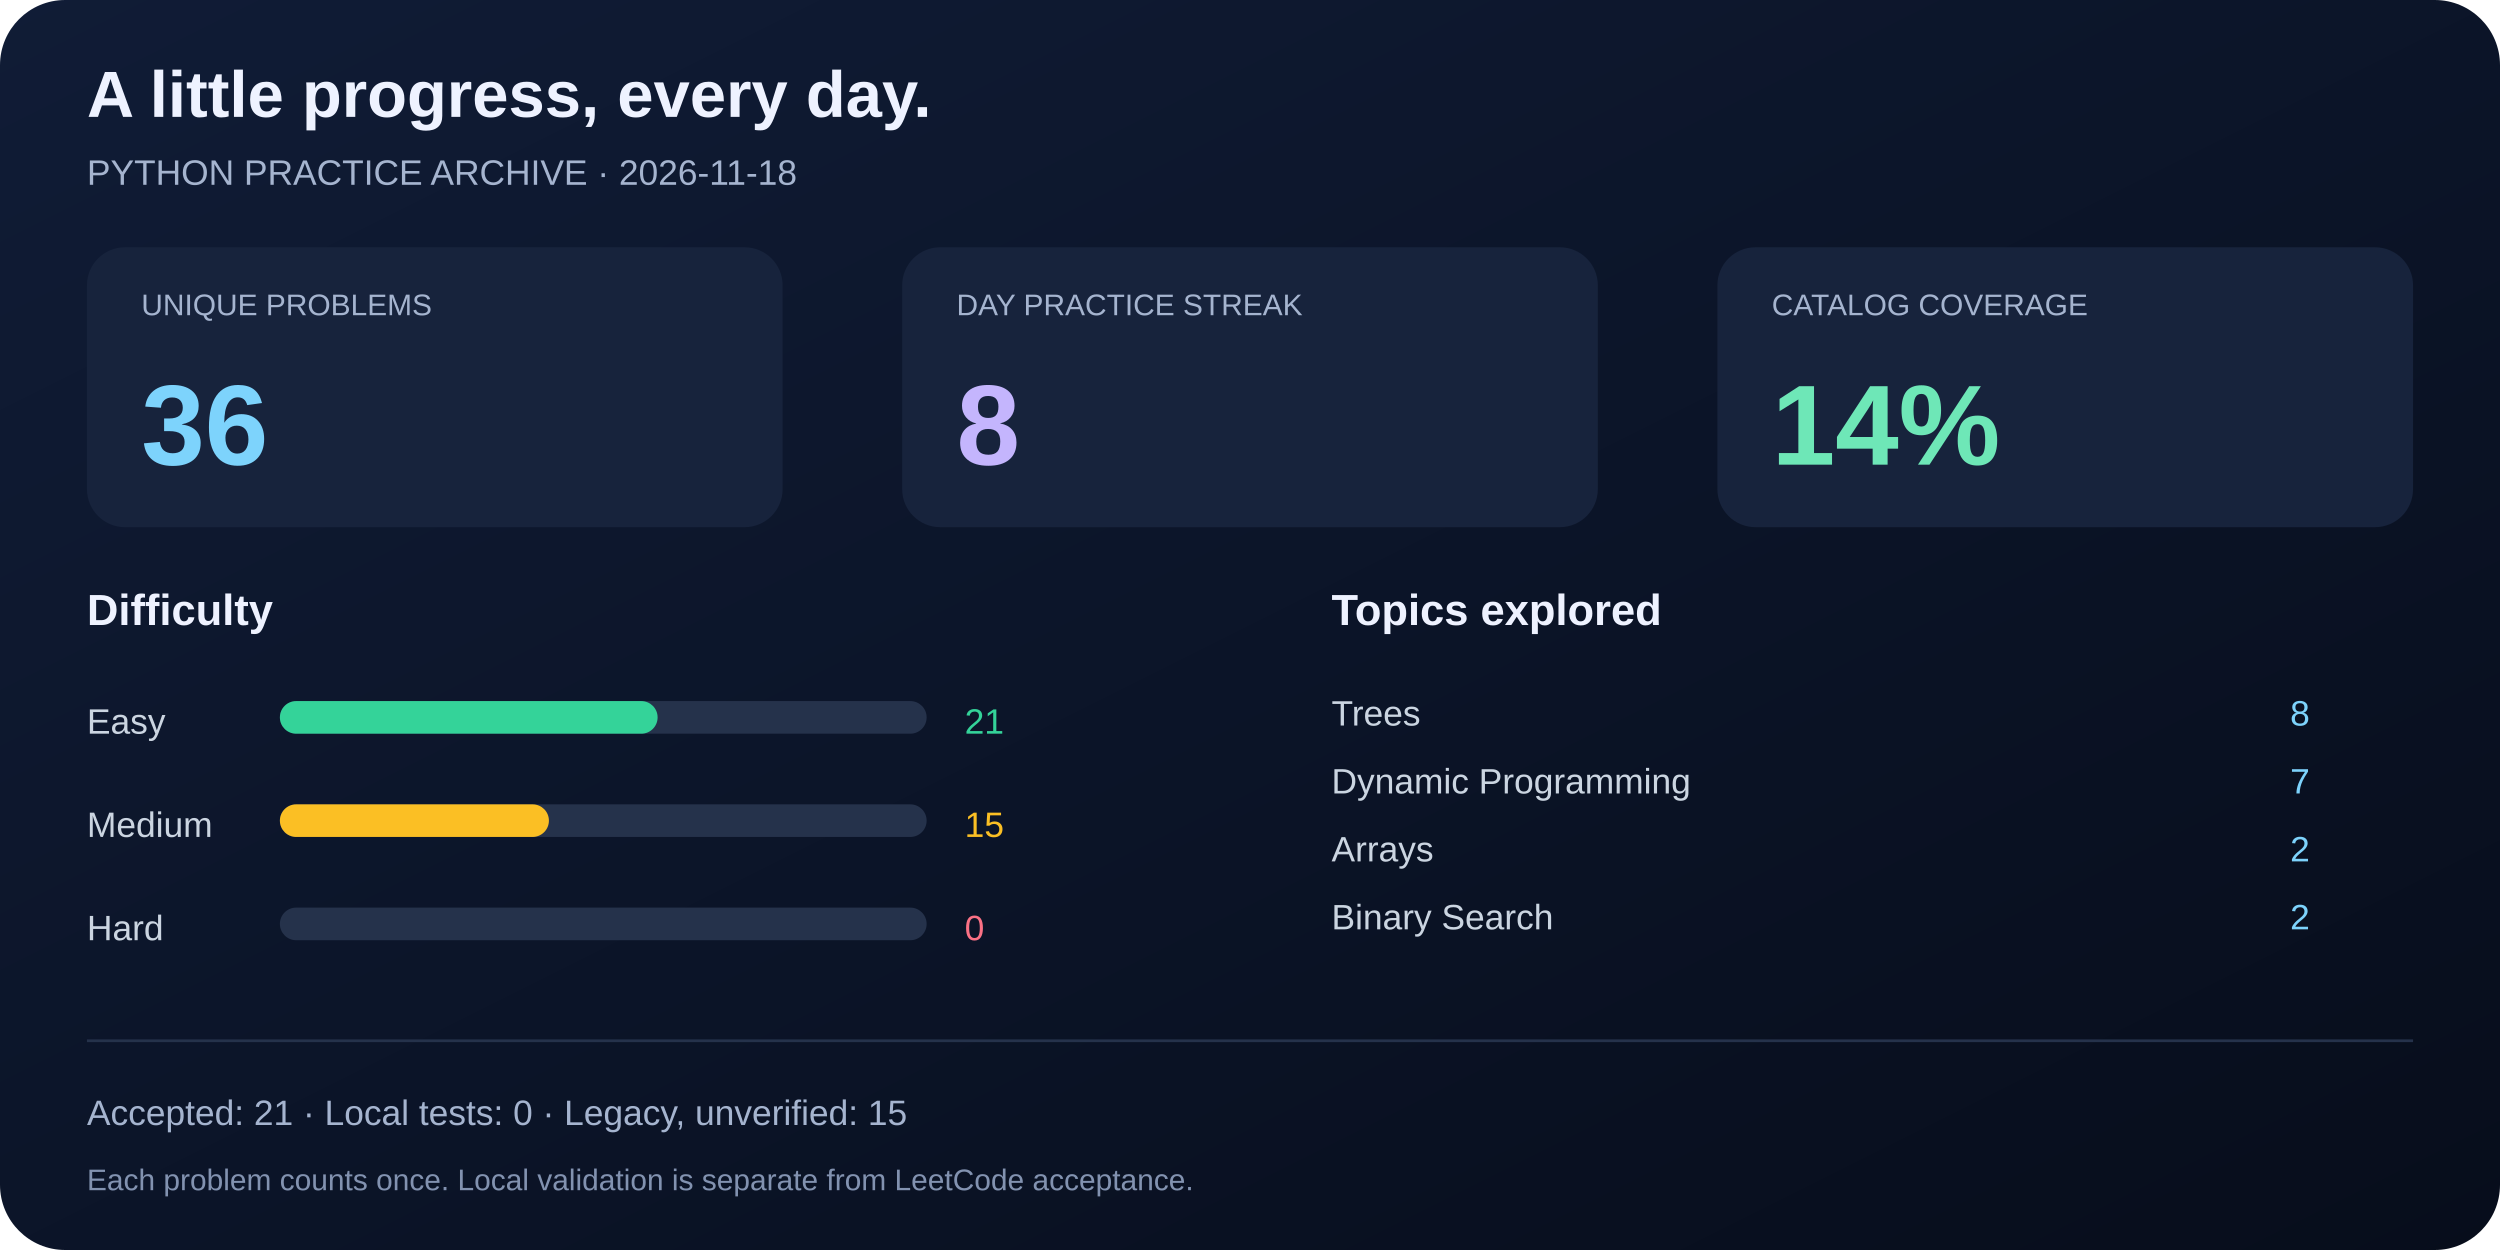
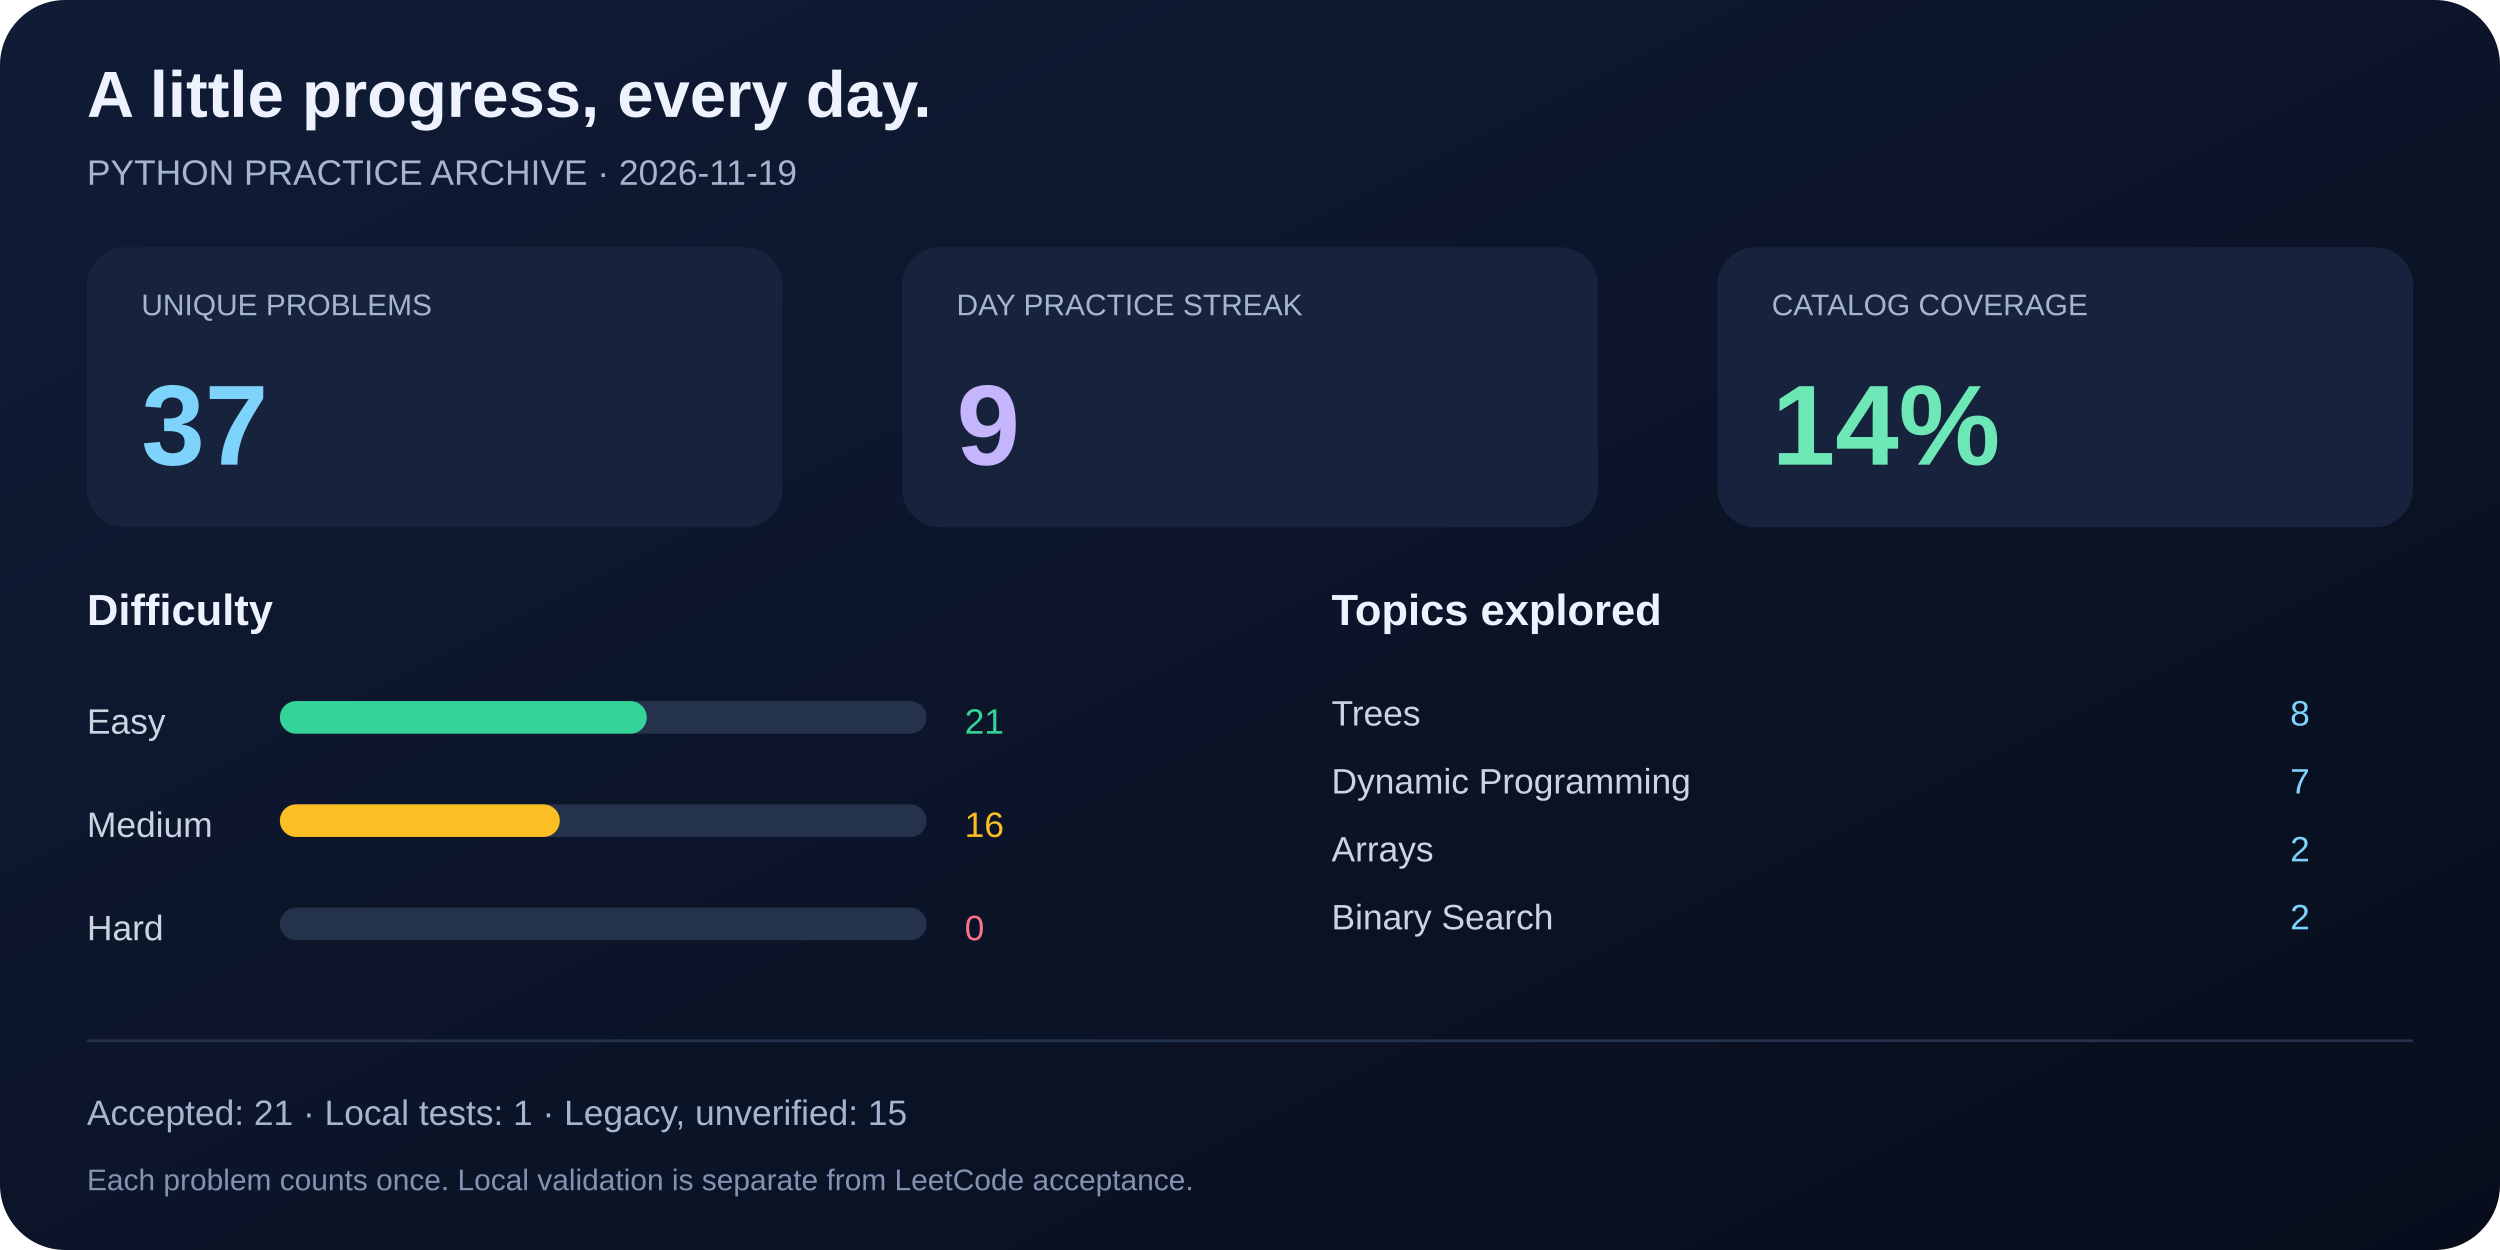
<svg xmlns="http://www.w3.org/2000/svg" width="920" height="460" viewBox="0 0 920 460" role="img" aria-labelledby="title desc">
  <defs>
    <linearGradient id="bg" x2="1" y2="1">
      <stop stop-color="#101c36" />
      <stop offset="1" stop-color="#070d1b" />
    </linearGradient>
  </defs>
  <rect width="920" height="460" rx="24" fill="url(#bg)" />
  <g font-family="Segoe UI, Arial, sans-serif" fill="#eef2ff">
    <text x="32" y="43" font-size="24" font-weight="700">A little progress, every day.</text>
-     <text x="32" y="68" font-size="13" fill="#a5b4cf">PYTHON PRACTICE ARCHIVE · 2026-11-18</text>
+     <text x="32" y="68" font-size="13" fill="#a5b4cf">PYTHON PRACTICE ARCHIVE · 2026-11-19</text>
    <rect x="32" y="91" width="256" height="103" rx="14" fill="#17233c" />
    <text x="52" y="116" font-size="11" fill="#a5b4cf">UNIQUE PROBLEMS</text>
-     <text x="52" y="171" font-size="42" font-weight="700" fill="#7dd3fc">36</text>
+     <text x="52" y="171" font-size="42" font-weight="700" fill="#7dd3fc">37</text>
    <rect x="332" y="91" width="256" height="103" rx="14" fill="#17233c" />
    <text x="352" y="116" font-size="11" fill="#a5b4cf">DAY PRACTICE STREAK</text>
-     <text x="352" y="171" font-size="42" font-weight="700" fill="#c4b5fd">8</text>
+     <text x="352" y="171" font-size="42" font-weight="700" fill="#c4b5fd">9</text>
    <rect x="632" y="91" width="256" height="103" rx="14" fill="#17233c" />
    <text x="652" y="116" font-size="11" fill="#a5b4cf">CATALOG COVERAGE</text>
    <text x="652" y="171" font-size="42" font-weight="700" fill="#6ee7b7">14%</text>
    <text x="32" y="230" font-size="16" font-weight="600">Difficulty</text>
    <text x="490" y="230" font-size="16" font-weight="600">Topics explored</text>
    <text x="32" y="270" font-size="13" fill="#cbd5e1">Easy</text>
    <rect x="103" y="258" width="238" height="12" rx="6" fill="#25324b" />
-     <rect x="103" y="258" width="139" height="12" rx="6" fill="#34d399" />
+     <rect x="103" y="258" width="135" height="12" rx="6" fill="#34d399" />
    <text x="355" y="270" font-size="13" fill="#34d399">21</text>
    <text x="32" y="308" font-size="13" fill="#cbd5e1">Medium</text>
    <rect x="103" y="296" width="238" height="12" rx="6" fill="#25324b" />
-     <rect x="103" y="296" width="99" height="12" rx="6" fill="#fbbf24" />
-     <text x="355" y="308" font-size="13" fill="#fbbf24">15</text>
+     <rect x="103" y="296" width="103" height="12" rx="6" fill="#fbbf24" />
+     <text x="355" y="308" font-size="13" fill="#fbbf24">16</text>
    <text x="32" y="346" font-size="13" fill="#cbd5e1">Hard</text>
    <rect x="103" y="334" width="238" height="12" rx="6" fill="#25324b" />
    <rect x="103" y="334" width="0" height="12" rx="6" fill="#fb7185" />
    <text x="355" y="346" font-size="13" fill="#fb7185">0</text>
    <text x="490" y="267" font-size="13" fill="#cbd5e1">Trees</text>
    <text x="850" y="267" font-size="13" text-anchor="end" fill="#7dd3fc">8</text>
    <text x="490" y="292" font-size="13" fill="#cbd5e1">Dynamic Programming</text>
    <text x="850" y="292" font-size="13" text-anchor="end" fill="#7dd3fc">7</text>
    <text x="490" y="317" font-size="13" fill="#cbd5e1">Arrays</text>
    <text x="850" y="317" font-size="13" text-anchor="end" fill="#7dd3fc">2</text>
    <text x="490" y="342" font-size="13" fill="#cbd5e1">Binary Search</text>
    <text x="850" y="342" font-size="13" text-anchor="end" fill="#7dd3fc">2</text>
    <line x1="32" y1="383" x2="888" y2="383" stroke="#25324b" />
-     <text x="32" y="414" font-size="13" fill="#a5b4cf">Accepted: 21 · Local tests: 0 · Legacy, unverified: 15</text>
+     <text x="32" y="414" font-size="13" fill="#a5b4cf">Accepted: 21 · Local tests: 1 · Legacy, unverified: 15</text>
    <text x="32" y="438" font-size="11" fill="#8292b0">Each problem counts once. Local validation is separate from LeetCode acceptance.</text>
  </g>
</svg>
